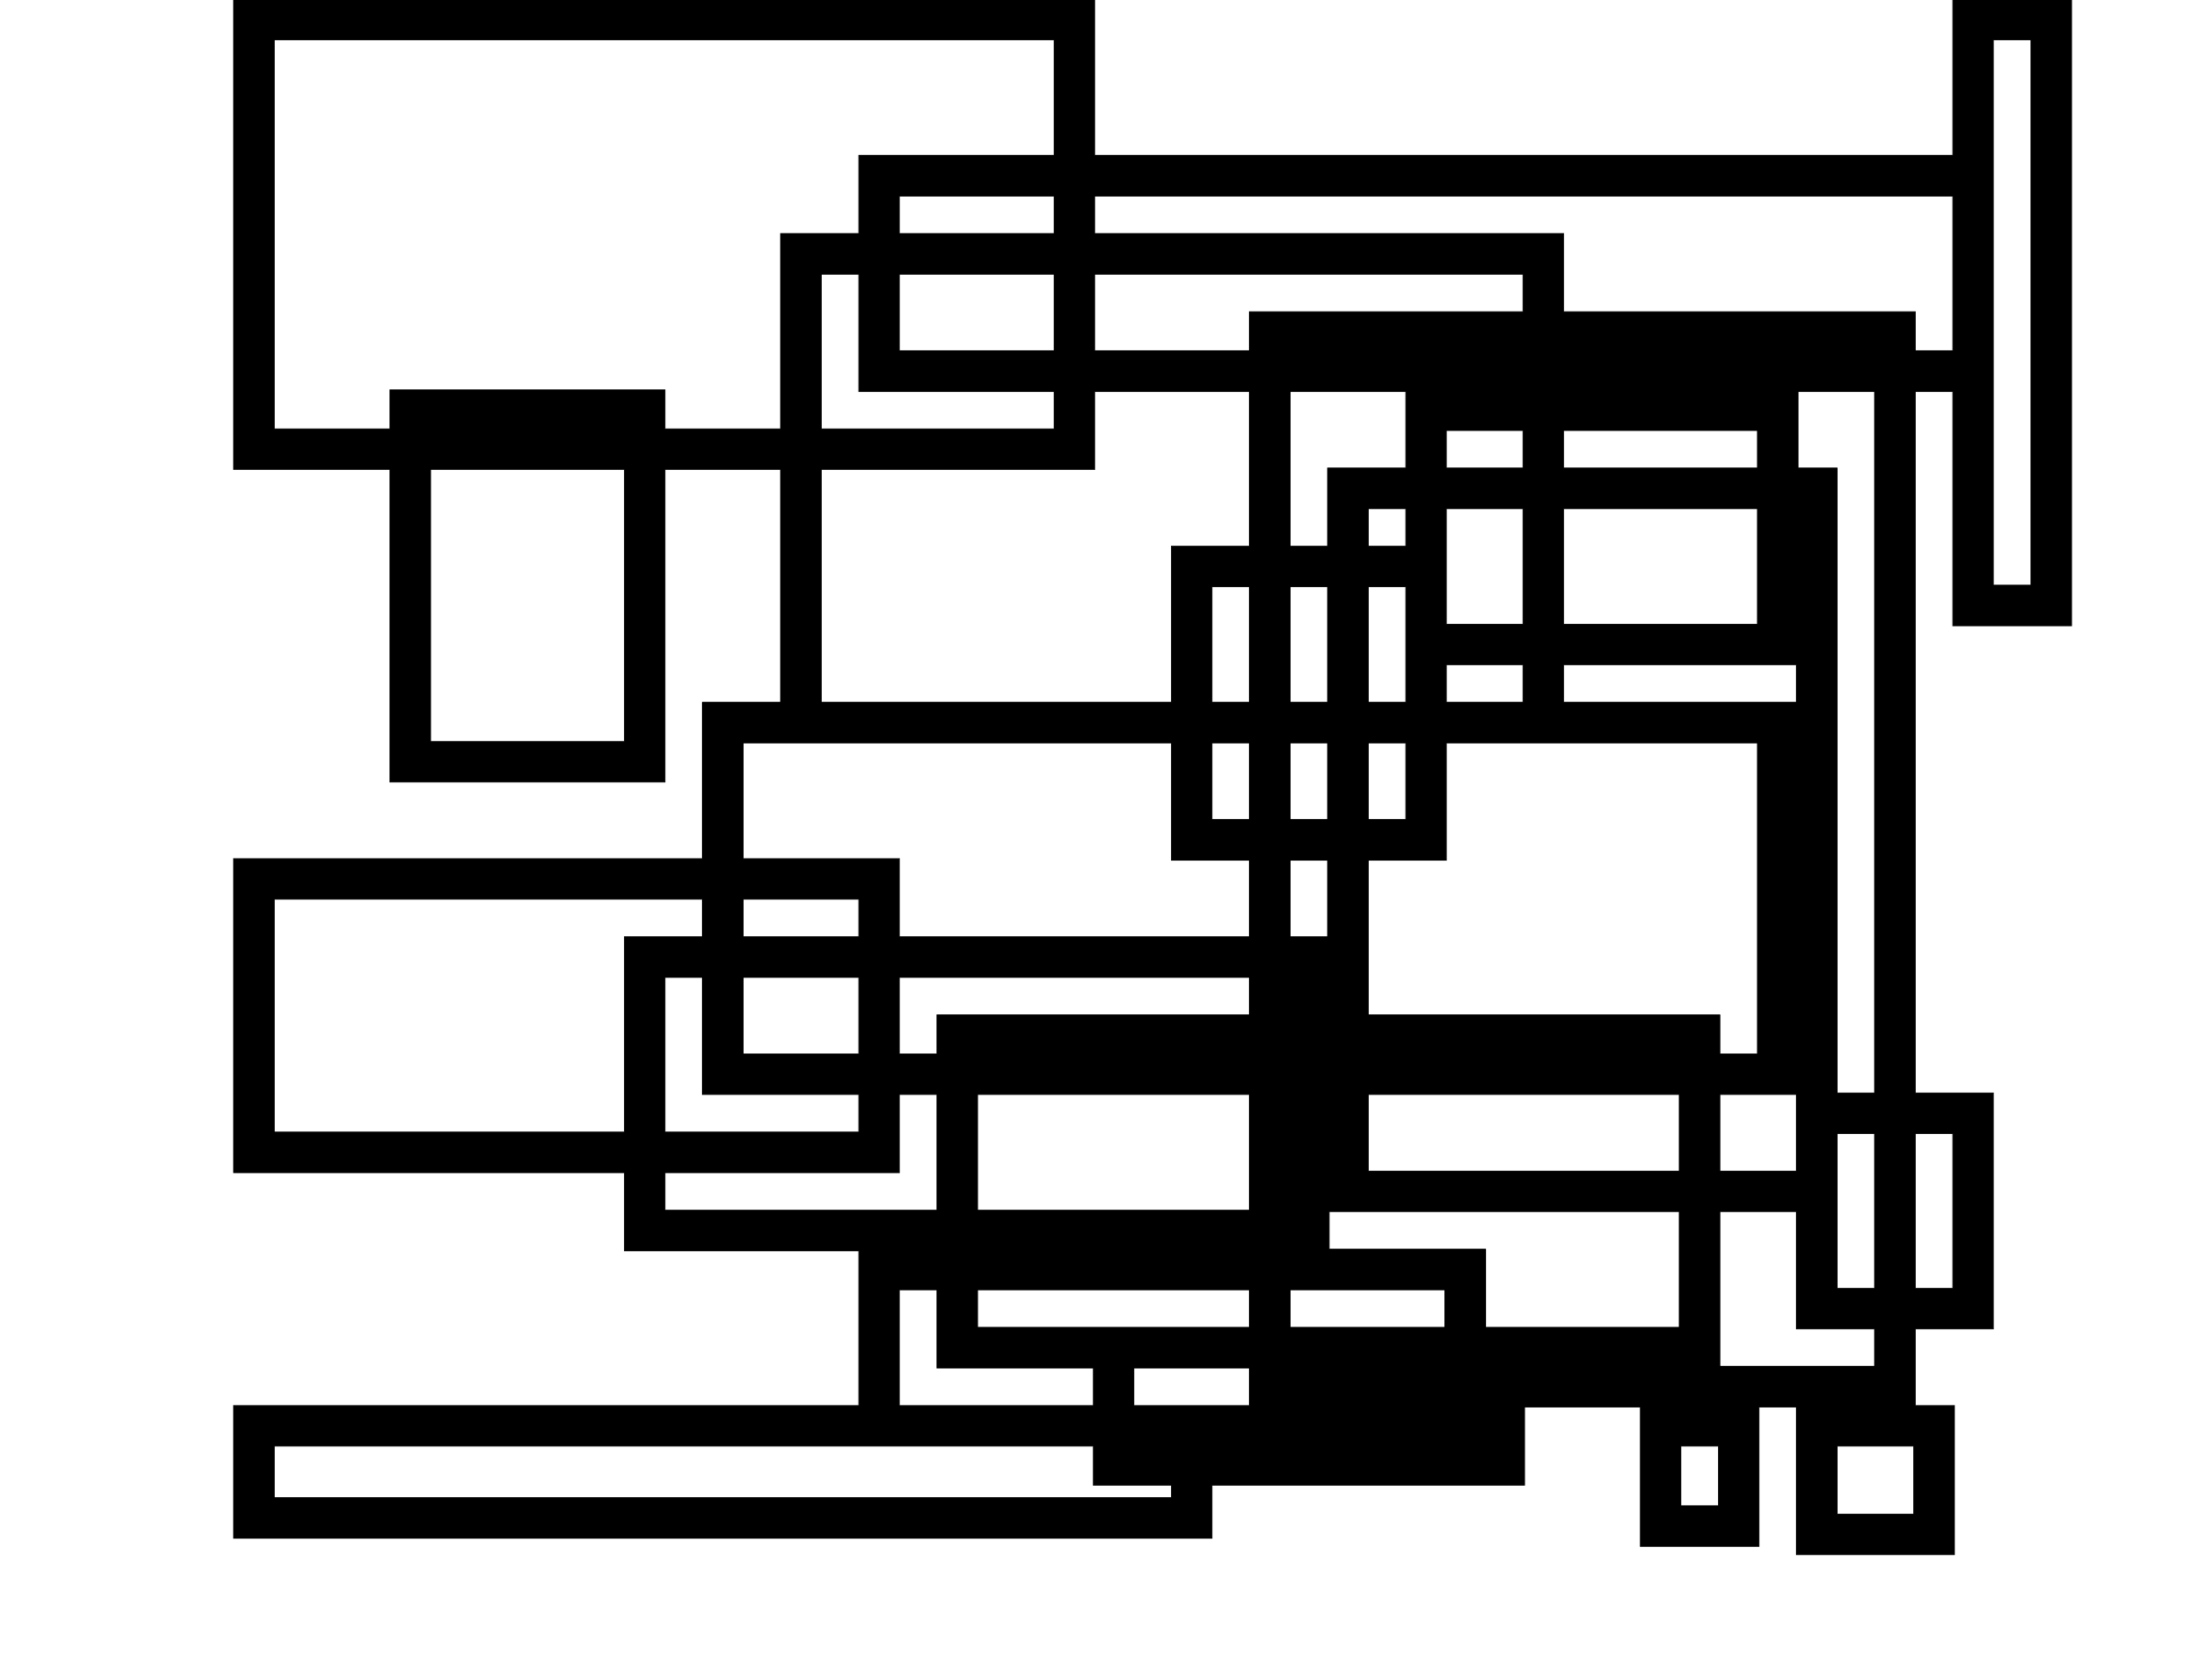
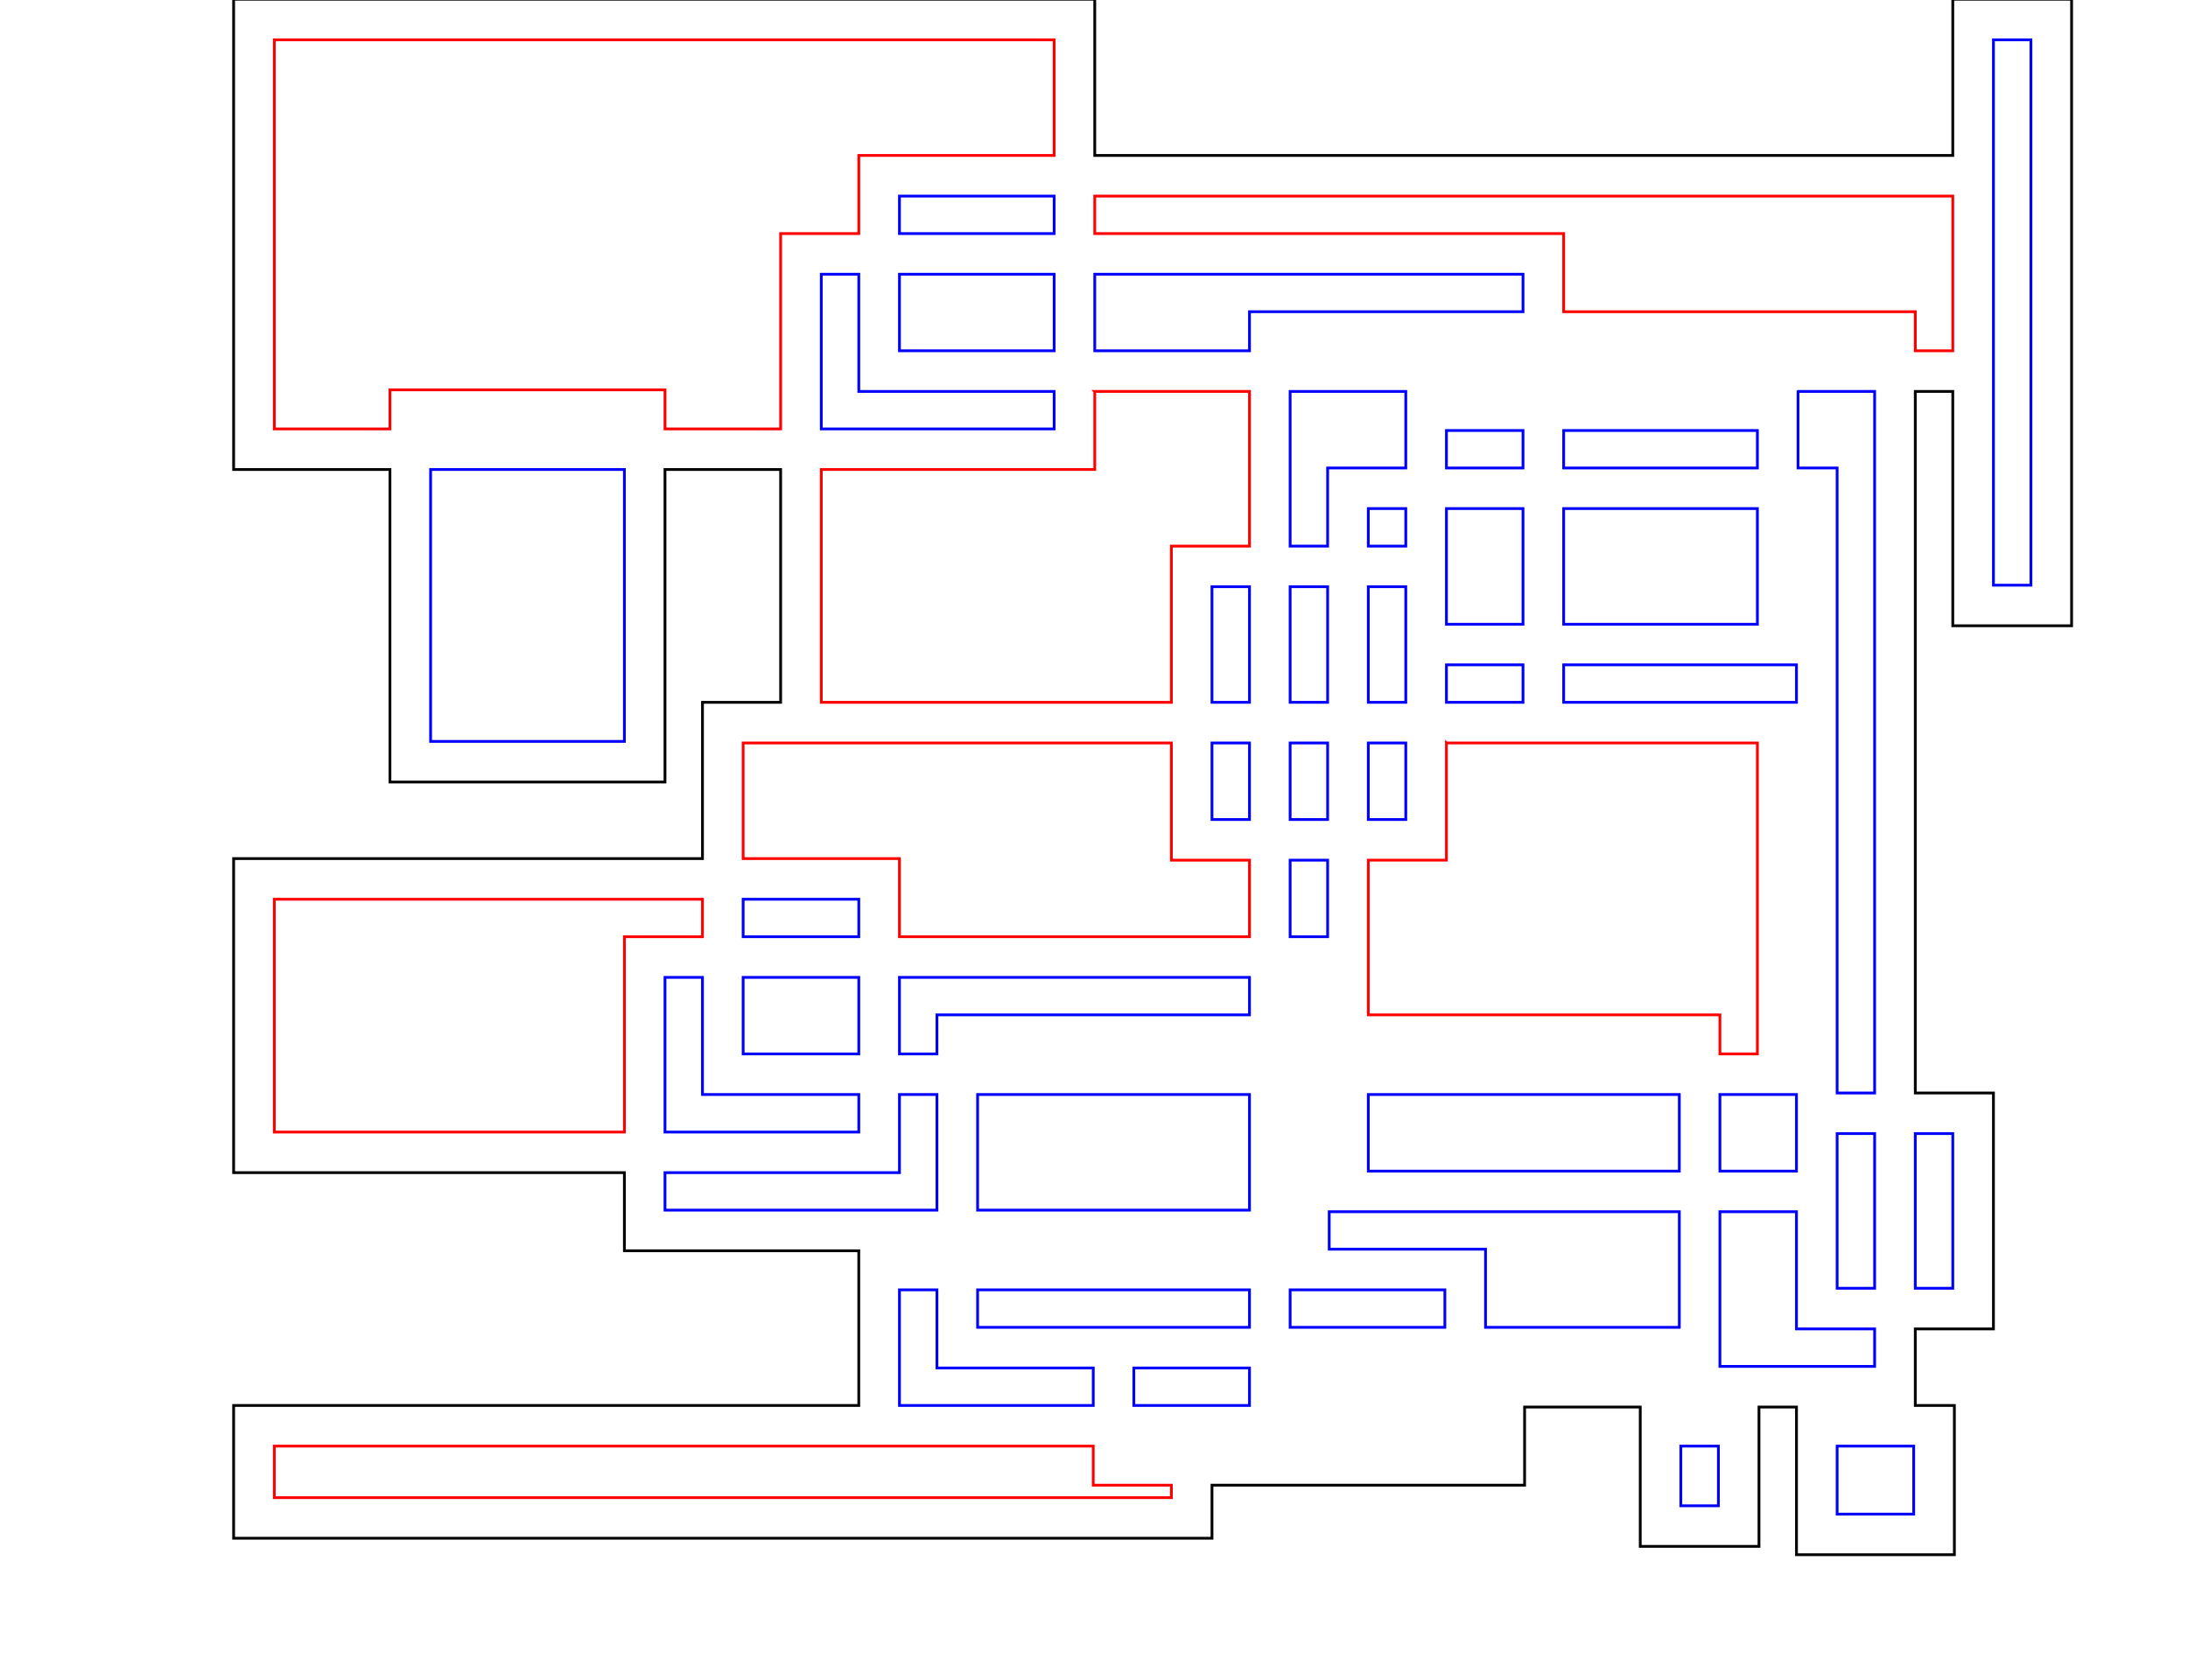
<svg xmlns="http://www.w3.org/2000/svg" width="280mm" height="215mm" viewBox="0 0 280 215" id="svg3457" version="1.1">
  <defs id="defs3501" />
-   <path style="fill:#000000;stroke:#000000;stroke-width:0.354" d="M 105.938 -0.344 L 105.938 212.938 L 176.812 212.938 L 176.812 354.688 L 301.531 354.688 L 301.531 212.938 L 353.969 212.938 L 353.969 318.531 L 318.531 318.531 L 318.531 389.406 L 105.938 389.406 L 105.938 531.844 L 283.125 531.844 L 283.125 567.281 L 389.406 567.281 L 389.406 637.438 L 105.938 637.438 L 105.938 697.656 L 549.562 697.656 L 549.562 673.594 L 691.312 673.594 L 691.312 638.156 L 743.75 638.156 L 743.75 701.344 L 797.594 701.344 L 797.594 638.156 L 814.594 638.156 L 814.594 705.125 L 886.188 705.125 L 886.188 637.438 L 868.469 637.438 L 868.469 602.719 L 903.906 602.719 L 903.906 495.719 L 868.469 495.719 L 868.469 177.531 L 885.469 177.531 L 885.469 283.812 L 939.344 283.812 L 939.344 -0.344 L 885.469 -0.344 L 885.469 70.5 L 496.406 70.5 L 496.406 -0.344 L 105.938 -0.344 z M 124.375 18.062 L 478 18.062 L 478 70.5 L 389.406 70.5 L 389.406 105.938 L 353.969 105.938 L 353.969 194.531 L 301.531 194.531 L 301.531 176.812 L 176.812 176.812 L 176.812 194.531 L 124.375 194.531 L 124.375 18.062 z M 903.906 18.062 L 920.906 18.062 L 920.906 265.406 L 903.906 265.406 L 903.906 18.062 z M 407.844 88.938 L 478 88.938 L 478 105.938 L 407.844 105.938 L 407.844 88.938 z M 496.406 88.938 L 885.469 88.938 L 885.469 159.094 L 868.469 159.094 L 868.469 141.375 L 709.031 141.375 L 709.031 105.938 L 496.406 105.938 L 496.406 88.938 z M 372.406 124.375 L 389.406 124.375 L 389.406 177.531 L 478 177.531 L 478 194.531 L 372.406 194.531 L 372.406 124.375 z M 407.844 124.375 L 478 124.375 L 478 159.094 L 407.844 159.094 L 407.844 124.375 z M 496.406 124.375 L 690.594 124.375 L 690.594 141.375 L 566.562 141.375 L 566.562 159.094 L 496.406 159.094 L 496.406 124.375 z M 496.406 177.531 L 566.562 177.531 L 566.562 247.688 L 531.156 247.688 L 531.156 318.531 L 372.406 318.531 L 372.406 212.938 L 496.406 212.938 L 496.406 177.531 z M 585 177.531 L 637.438 177.531 L 637.438 212.25 L 602 212.25 L 602 247.688 L 585 247.688 L 585 177.531 z M 815.312 177.531 L 850.031 177.531 L 850.031 495.719 L 833.031 495.719 L 833.031 212.25 L 815.312 212.25 L 815.312 177.531 z M 655.875 195.25 L 690.594 195.25 L 690.594 212.25 L 655.875 212.25 L 655.875 195.25 z M 709.031 195.25 L 796.875 195.25 L 796.875 212.25 L 709.031 212.25 L 709.031 195.25 z M 195.25 212.938 L 283.125 212.938 L 283.125 336.25 L 195.25 336.25 L 195.25 212.938 z M 620.438 230.656 L 637.438 230.656 L 637.438 247.688 L 620.438 247.688 L 620.438 230.656 z M 655.875 230.656 L 690.594 230.656 L 690.594 283.125 L 655.875 283.125 L 655.875 230.656 z M 709.031 230.656 L 796.875 230.656 L 796.875 283.125 L 709.031 283.125 L 709.031 230.656 z M 549.562 266.094 L 566.562 266.094 L 566.562 318.531 L 549.562 318.531 L 549.562 266.094 z M 585 266.094 L 602 266.094 L 602 318.531 L 585 318.531 L 585 266.094 z M 620.438 266.094 L 637.438 266.094 L 637.438 301.531 L 637.438 318.531 L 620.438 318.531 L 620.438 266.094 z M 655.875 301.531 L 690.594 301.531 L 690.594 318.531 L 655.875 318.531 L 655.875 301.531 z M 709.031 301.531 L 814.594 301.531 L 814.594 318.531 L 709.031 318.531 L 709.031 301.531 z M 336.969 336.969 L 531.156 336.969 L 531.156 390.125 L 566.562 390.125 L 566.562 424.844 L 407.844 424.844 L 407.844 389.406 L 336.969 389.406 L 336.969 336.969 z M 549.562 336.969 L 566.562 336.969 L 566.562 371.688 L 549.562 371.688 L 549.562 336.969 z M 585 336.969 L 602 336.969 L 602 371.688 L 585 371.688 L 585 336.969 z M 620.438 336.969 L 637.438 336.969 L 637.438 371.688 L 620.438 371.688 L 620.438 336.969 z M 655.875 336.969 L 796.875 336.969 L 796.875 478 L 779.875 478 L 779.875 460.281 L 620.438 460.281 L 620.438 390.125 L 655.875 390.125 L 655.875 336.969 z M 585 390.125 L 602 390.125 L 602 424.844 L 585 424.844 L 585 390.125 z M 124.375 407.844 L 318.531 407.844 L 318.531 424.844 L 283.125 424.844 L 283.125 513.438 L 124.375 513.438 L 124.375 407.844 z M 336.969 407.844 L 389.406 407.844 L 389.406 424.844 L 336.969 424.844 L 336.969 407.844 z M 301.531 443.281 L 318.531 443.281 L 318.531 496.406 L 389.406 496.406 L 389.406 513.438 L 301.531 513.438 L 301.531 443.281 z M 336.969 443.281 L 389.406 443.281 L 389.406 478 L 336.969 478 L 336.969 443.281 z M 407.844 443.281 L 566.562 443.281 L 566.562 460.281 L 424.844 460.281 L 424.844 478 L 407.844 478 L 407.844 443.281 z M 407.844 496.406 L 424.844 496.406 L 424.844 548.844 L 301.531 548.844 L 301.531 531.844 L 407.844 531.844 L 407.844 496.406 z M 443.281 496.406 L 566.562 496.406 L 566.562 548.844 L 443.281 548.844 L 443.281 496.406 z M 620.438 496.406 L 761.469 496.406 L 761.469 531.156 L 620.438 531.156 L 620.438 496.406 z M 779.875 496.406 L 814.594 496.406 L 814.594 531.156 L 779.875 531.156 L 779.875 496.406 z M 833.031 514.125 L 850.031 514.125 L 850.031 584.281 L 833.031 584.281 L 833.031 514.125 z M 868.469 514.125 L 885.469 514.125 L 885.469 584.281 L 868.469 584.281 L 868.469 514.125 z M 602.719 549.562 L 761.469 549.562 L 761.469 602 L 673.594 602 L 673.594 566.562 L 602.719 566.562 L 602.719 549.562 z M 779.875 549.562 L 814.594 549.562 L 814.594 602.719 L 850.031 602.719 L 850.031 619.719 L 779.875 619.719 L 779.875 549.562 z M 407.844 585 L 424.844 585 L 424.844 620.438 L 495.719 620.438 L 495.719 637.438 L 407.844 637.438 L 407.844 585 z M 443.281 585 L 566.562 585 L 566.562 602 L 443.281 602 L 443.281 585 z M 585 585 L 655.156 585 L 655.156 602 L 585 602 L 585 585 z M 514.125 620.438 L 566.562 620.438 L 566.562 637.438 L 549.562 637.438 L 514.125 637.438 L 514.125 620.438 z M 124.375 655.875 L 495.719 655.875 L 495.719 673.594 L 531.156 673.594 L 531.156 679.25 L 124.375 679.25 L 124.375 655.875 z M 762.156 655.875 L 779.188 655.875 L 779.188 682.938 L 762.156 682.938 L 762.156 655.875 z M 833.031 655.875 L 867.75 655.875 L 867.75 686.719 L 833.031 686.719 L 833.031 655.875 z " transform="matrix(0.2822222,0,0,0.2822222,0,-2.4607825e-6)" id="path3459" />
+   <path style="fill:none;stroke:#000000;stroke-width:0.354" d="m 29.898,-0.097 0,60.193 20.003,0 0,40.005 35.198,0 0,-40.005 14.799,0 0,29.801 -10.001,0 0,20.002 -59.999,0 0,40.199 50.006,0 0,10.001 29.995,0 0,19.8 -80.001,0 0,16.995 125.201,0 0,-6.791 40.005,0 0,-10.001 14.799,0 0,17.833 15.196,0 0,-17.833 4.798,0 0,18.9 20.205,0 0,-19.103 -5.001,0 0,-9.798 10.001,0 0,-30.198 -10.001,0 0,-89.8 4.798,0 0,29.995 15.205,0 0,-80.195 -15.205,0 0,19.994 -109.802,0 0,-19.994 -110.199,0 z" id="path3600" />
+   <path style="fill:none;stroke:#ff0000;stroke-width:0.354" d="m 35.101,5.098 99.801,0 0,14.799 -25.003,0 0,10.001 -10.001,0 0,25.003 -14.799,0 0,-5.001 -35.198,0 0,5.001 -14.799,0 0,-49.803 z" id="path3598" />
+   <path style="fill:none;stroke:#0000ff;stroke-width:0.354" d="m 255.102,5.098 4.798,0 0,69.806 -4.798,0 0,-69.806 z" id="path3596" />
+   <path style="fill:none;stroke:#0000ff;stroke-width:0.354" d="m 115.103,25.1 19.8,0 0,4.798 -19.8,0 0,-4.798 z" id="path3594" />
+   <path style="fill:none;stroke:#ff0000;stroke-width:0.354" d="m 140.097,25.1 109.802,0 0,19.8 -4.798,0 0,-5.001 -44.997,0 0,-10.001 -60.008,0 0,-4.798 z" id="path3592" />
+   <path style="fill:none;stroke:#0000ff;stroke-width:0.354" d="m 105.101,35.101 4.798,0 0,15.002 25.003,0 0,4.798 -29.801,0 0,-19.8 z" id="path3590" />
+   <path style="fill:none;stroke:#0000ff;stroke-width:0.354" d="m 115.103,35.101 19.8,0 0,9.798 -19.8,0 0,-9.798 z" id="path3588" />
+   <path style="fill:none;stroke:#0000ff;stroke-width:0.354" d="m 140.097,35.101 54.804,0 0,4.798 -35.004,0 0,5.001 -19.8,0 0,-9.798 z" id="path3586" />
+   <path style="fill:none;stroke:#ff0000;stroke-width:0.354" d="m 140.097,50.103 19.8,0 0,19.8 -9.992,0 0,19.994 -44.803,0 0,-29.801 34.996,0 0,-9.992 z" id="path3584" />
+   <path style="fill:none;stroke:#0000ff;stroke-width:0.354" d="m 165.1,50.103 14.799,0 0,9.798 -10.001,0 0,10.001 -4.798,0 0,-19.8 z" id="path3582" />
+   <path style="fill:none;stroke:#0000ff;stroke-width:0.354" d="m 230.099,50.103 9.798,0 0,89.8 -4.798,0 0,-80.001 -5.001,0 0,-9.798 z" id="path3580" />
+   <path style="fill:none;stroke:#0000ff;stroke-width:0.354" d="m 185.102,55.104 9.798,0 0,4.798 -9.798,0 0,-4.798 z" id="path3578" />
+   <path style="fill:none;stroke:#0000ff;stroke-width:0.354" d="m 200.104,55.104 24.791,0 0,4.798 -24.791,0 0,-4.798 z" id="path3576" />
+   <path style="fill:none;stroke:#0000ff;stroke-width:0.354" d="m 55.104,60.096 24.8,0 0,34.802 -24.8,0 0,-34.802 z" id="path3574" />
+   <path style="fill:none;stroke:#0000ff;stroke-width:0.354" d="m 175.101,65.096 4.798,0 0,4.807 -4.798,0 0,-4.807 z" id="path3572" />
+   <path style="fill:none;stroke:#0000ff;stroke-width:0.354" d="m 185.102,65.096 9.798,0 0,14.808 -9.798,0 0,-14.808 z" id="path3570" />
+   <path style="fill:none;stroke:#0000ff;stroke-width:0.354" d="m 200.104,65.096 24.791,0 0,14.808 -24.791,0 0,-14.808 z" id="path3568" />
+   <path style="fill:none;stroke:#0000ff;stroke-width:0.354" d="m 155.099,75.098 4.798,0 0,14.799 -4.798,0 0,-14.799 z" id="path3566" />
+   <path style="fill:none;stroke:#0000ff;stroke-width:0.354" d="m 165.1,75.098 4.798,0 0,14.799 -4.798,0 0,-14.799 z" id="path3564" />
+   <path style="fill:none;stroke:#0000ff;stroke-width:0.354" d="m 175.101,75.098 4.798,0 0,10.001 0,4.798 -4.798,0 0,-14.799 z" id="path3562" />
+   <path style="fill:none;stroke:#0000ff;stroke-width:0.354" d="m 185.102,85.099 9.798,0 0,4.798 -9.798,0 0,-4.798 z" id="path3560" />
+   <path style="fill:none;stroke:#0000ff;stroke-width:0.354" d="m 200.104,85.099 29.792,0 0,4.798 -29.792,0 0,-4.798 z" id="path3558" />
+   <path style="fill:none;stroke:#ff0000;stroke-width:0.354" d="m 95.1,95.1 54.804,0 0,15.002 9.992,0 0,9.798 -44.794,0 0,-10.001 -20.003,0 0,-14.799 z" id="path3556" />
+   <path style="fill:none;stroke:#0000ff;stroke-width:0.354" d="m 155.099,95.1 4.798,0 0,9.798 -4.798,0 0,-9.798 z" id="path3554" />
+   <path style="fill:none;stroke:#0000ff;stroke-width:0.354" d="m 165.1,95.1 4.798,0 0,9.798 -4.798,0 0,-9.798 z" id="path3552" />
+   <path style="fill:none;stroke:#0000ff;stroke-width:0.354" d="m 175.101,95.1 4.798,0 0,9.798 -4.798,0 0,-9.798 z" id="path3550" />
+   <path style="fill:none;stroke:#ff0000;stroke-width:0.354" d="m 185.102,95.1 39.793,0 0,39.802 -4.798,0 0,-5.001 -44.997,0 0,-19.8 10.001,0 0,-15.002 z" id="path3548" />
+   <path style="fill:none;stroke:#0000ff;stroke-width:0.354" d="m 165.1,110.102 4.798,0 0,9.798 -4.798,0 0,-9.798 z" id="path3546" />
+   <path style="fill:none;stroke:#ff0000;stroke-width:0.354" d="m 35.101,115.103 54.795,0 0,4.798 -9.992,0 0,25.003 -44.803,0 0,-29.801 z" id="path3544" />
+   <path style="fill:none;stroke:#0000ff;stroke-width:0.354" d="m 95.1,115.103 14.799,0 0,4.798 -14.799,0 0,-4.798 z" id="path3542" />
+   <path style="fill:none;stroke:#0000ff;stroke-width:0.354" d="m 85.099,125.104 4.798,0 0,14.993 20.003,0 0,4.807 -24.8,0 0,-19.8 z" id="path3540" />
+   <path style="fill:none;stroke:#0000ff;stroke-width:0.354" d="m 95.1,125.104 14.799,0 0,9.798 -14.799,0 0,-9.798 z" id="path3538" />
+   <path style="fill:none;stroke:#0000ff;stroke-width:0.354" d="m 115.103,125.104 44.794,0 0,4.798 -39.996,0 0,5.001 -4.798,0 0,-9.798 z" id="path3536" />
+   <path style="fill:none;stroke:#0000ff;stroke-width:0.354" d="m 115.103,140.097 4.798,0 0,14.799 -34.802,0 0,-4.798 30.004,0 0,-10.001 z" id="path3534" />
+   <path style="fill:none;stroke:#0000ff;stroke-width:0.354" d="m 125.104,140.097 34.793,0 0,14.799 -34.793,0 0,-14.799 z" id="path3532" />
+   <path style="fill:none;stroke:#0000ff;stroke-width:0.354" d="m 175.101,140.097 39.802,0 0,9.807 -39.802,0 0,-9.807 z" id="path3530" />
+   <path style="fill:none;stroke:#0000ff;stroke-width:0.354" d="m 220.098,140.097 9.798,0 0,9.807 -9.798,0 0,-9.807 z" id="path3528" />
+   <path style="fill:none;stroke:#0000ff;stroke-width:0.354" d="m 235.1,145.097 4.798,0 0,19.8 -4.798,0 0,-19.8 z" id="path3526" />
+   <path style="fill:none;stroke:#0000ff;stroke-width:0.354" d="m 245.101,145.097 4.798,0 0,19.8 -4.798,0 0,-19.8 z" id="path3524" />
+   <path style="fill:none;stroke:#0000ff;stroke-width:0.354" d="m 170.101,155.099 44.803,0 0,14.799 -24.8,0 0,-10.001 -20.003,0 0,-4.798 z" id="path3522" />
+   <path style="fill:none;stroke:#0000ff;stroke-width:0.354" d="m 220.098,155.099 9.798,0 0,15.002 10.001,0 0,4.798 -19.8,0 0,-19.8 z" id="path3520" />
+   <path style="fill:none;stroke:#0000ff;stroke-width:0.354" d="m 115.103,165.1 4.798,0 0,10.001 20.003,0 0,4.798 -24.8,0 0,-14.799 z" id="path3518" />
+   <path style="fill:none;stroke:#0000ff;stroke-width:0.354" d="m 125.104,165.1 34.793,0 0,4.798 -34.793,0 0,-4.798 z" id="path3516" />
+   <path style="fill:none;stroke:#0000ff;stroke-width:0.354" d="m 165.1,165.1 19.8,0 0,4.798 -19.8,0 0,-4.798 z" id="path3514" />
+   <path style="fill:none;stroke:#0000ff;stroke-width:0.354" d="m 145.097,175.101 14.799,0 0,4.798 -4.798,0 -10.001,0 0,-4.798 z" id="path3512" />
+   <path style="fill:none;stroke:#ff0000;stroke-width:0.354" d="m 35.101,185.102 104.801,0 0,5.001 10.001,0 0,1.596 -114.803,0 0,-6.597 z" id="path3510" />
+   <path style="fill:none;stroke:#0000ff;stroke-width:0.354" d="m 215.097,185.102 4.807,0 0,7.638 -4.807,0 0,-7.638 z" id="path3508" />
+   <path style="fill:none;stroke:#0000ff;stroke-width:0.354" d="m 235.1,185.102 9.798,0 0,8.705 -9.798,0 0,-8.705 z" id="path3459" />
</svg>
